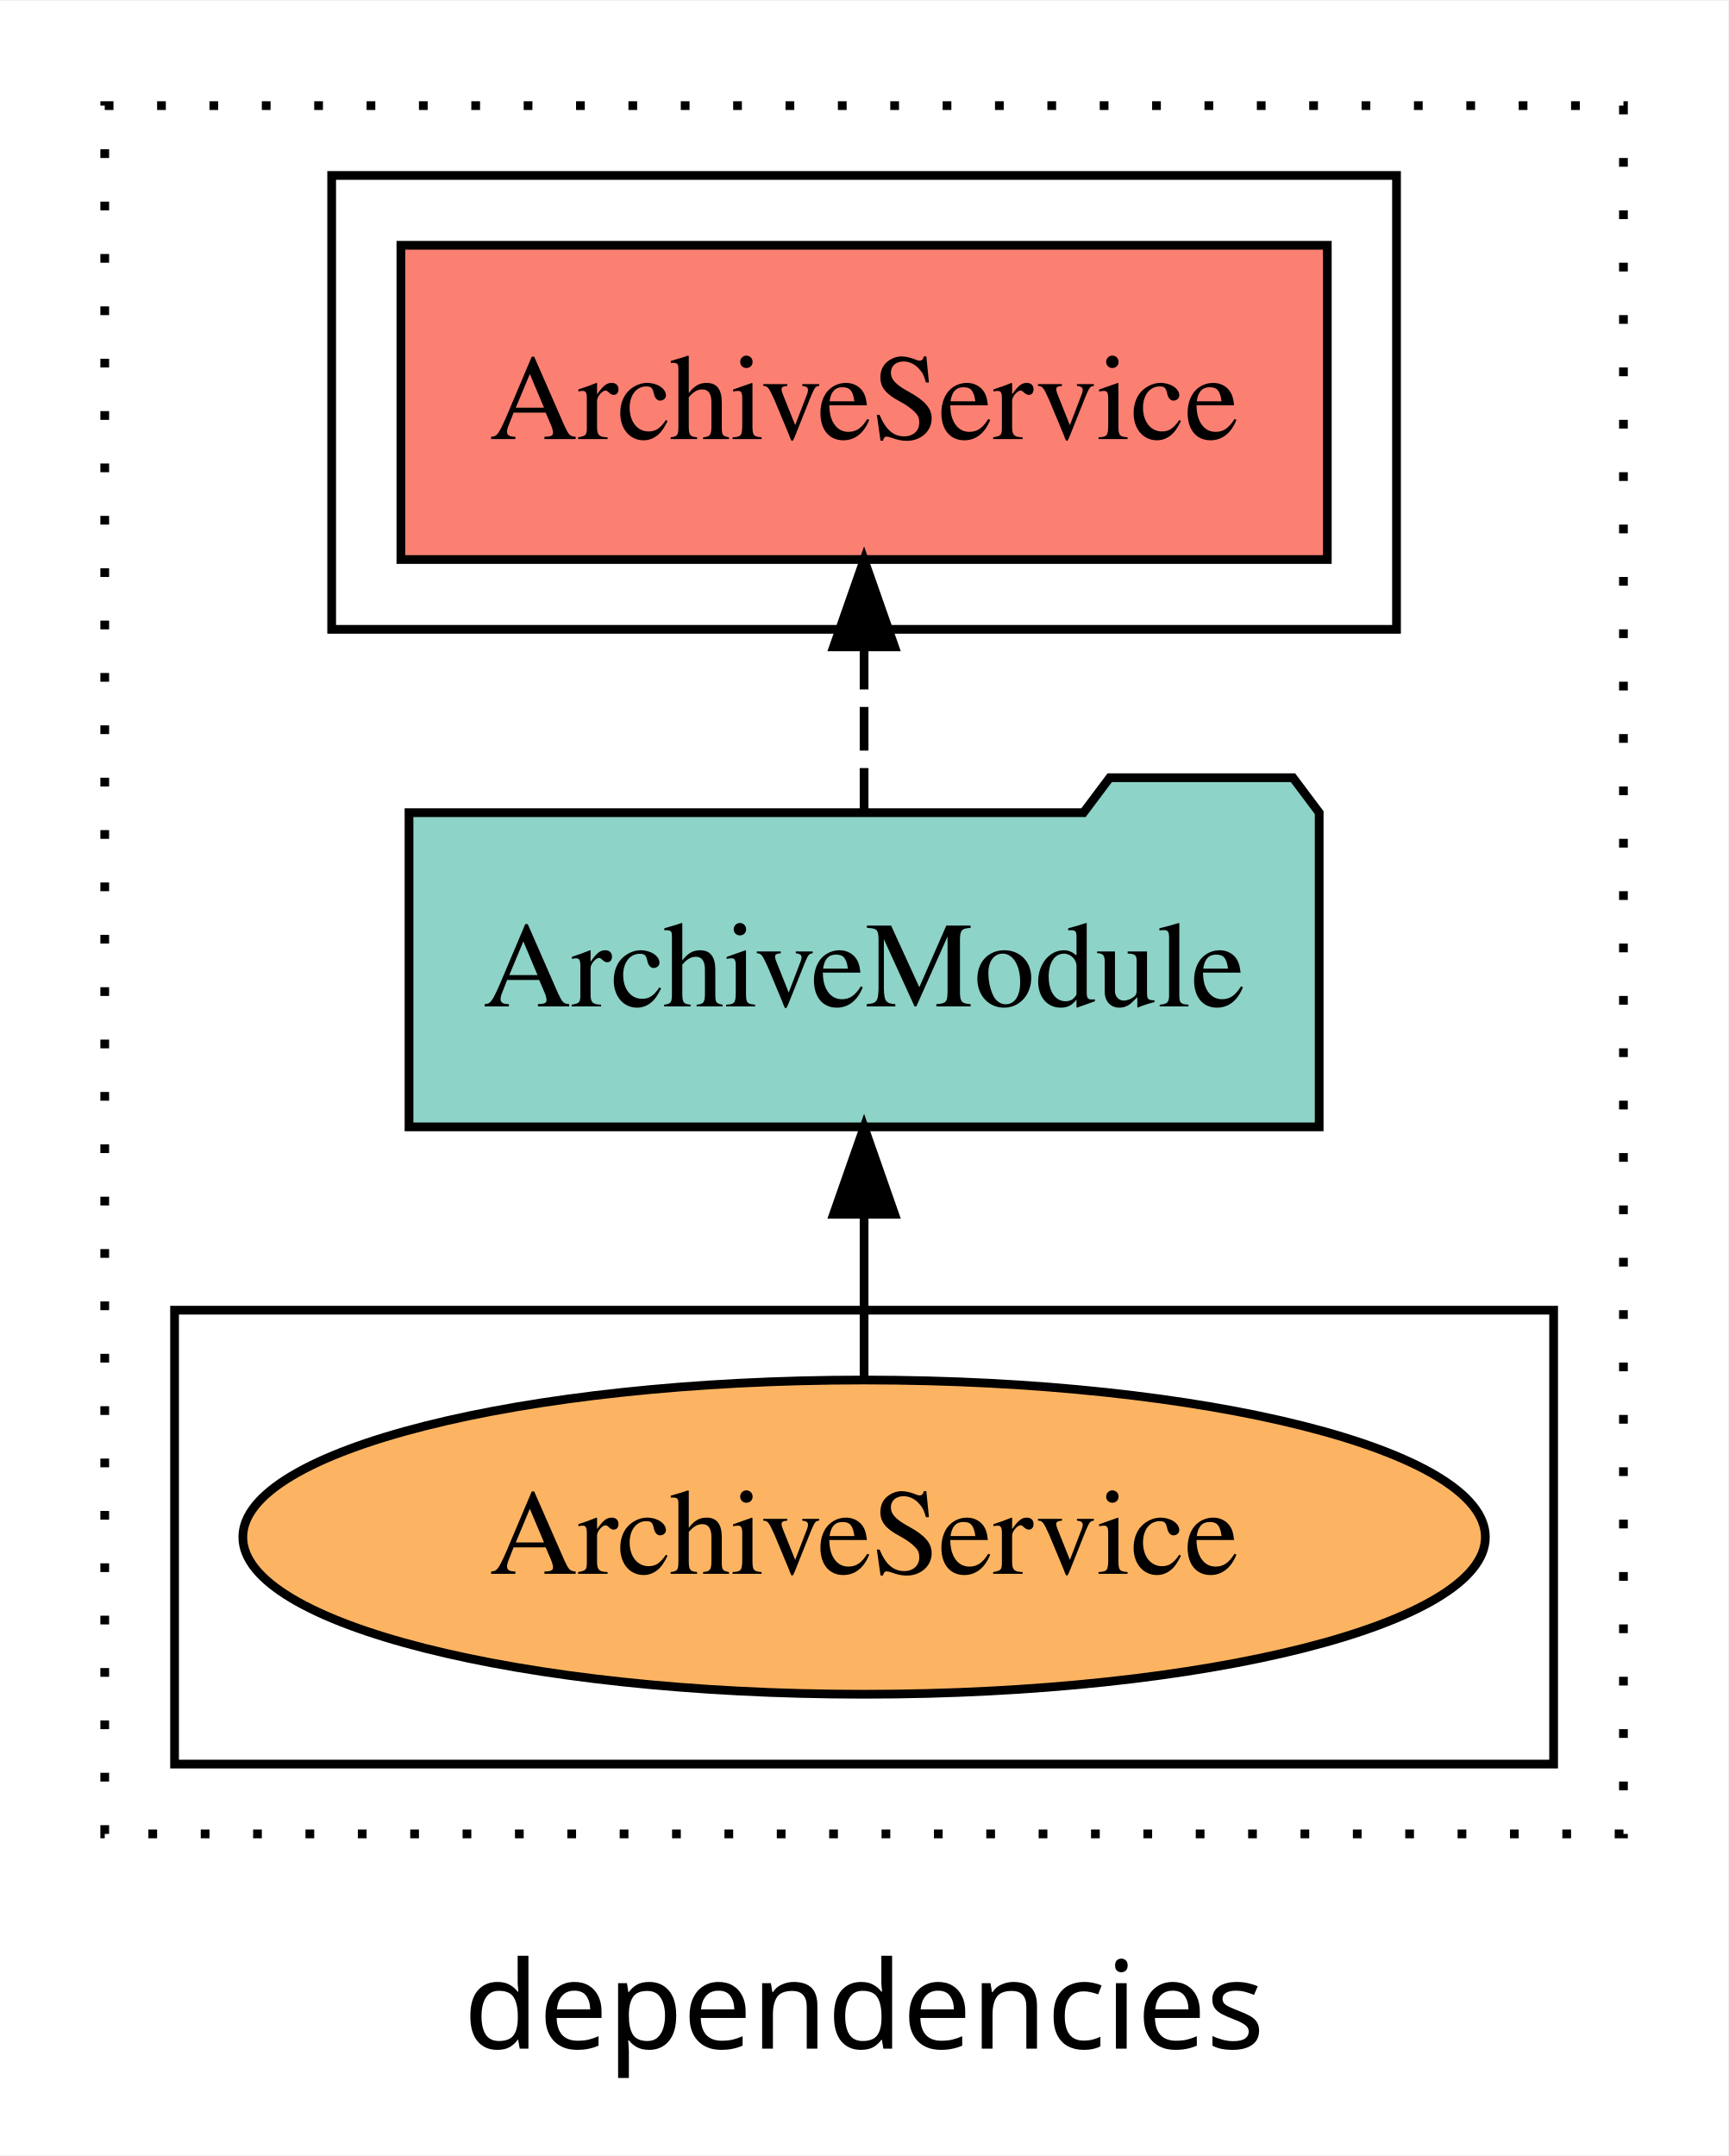
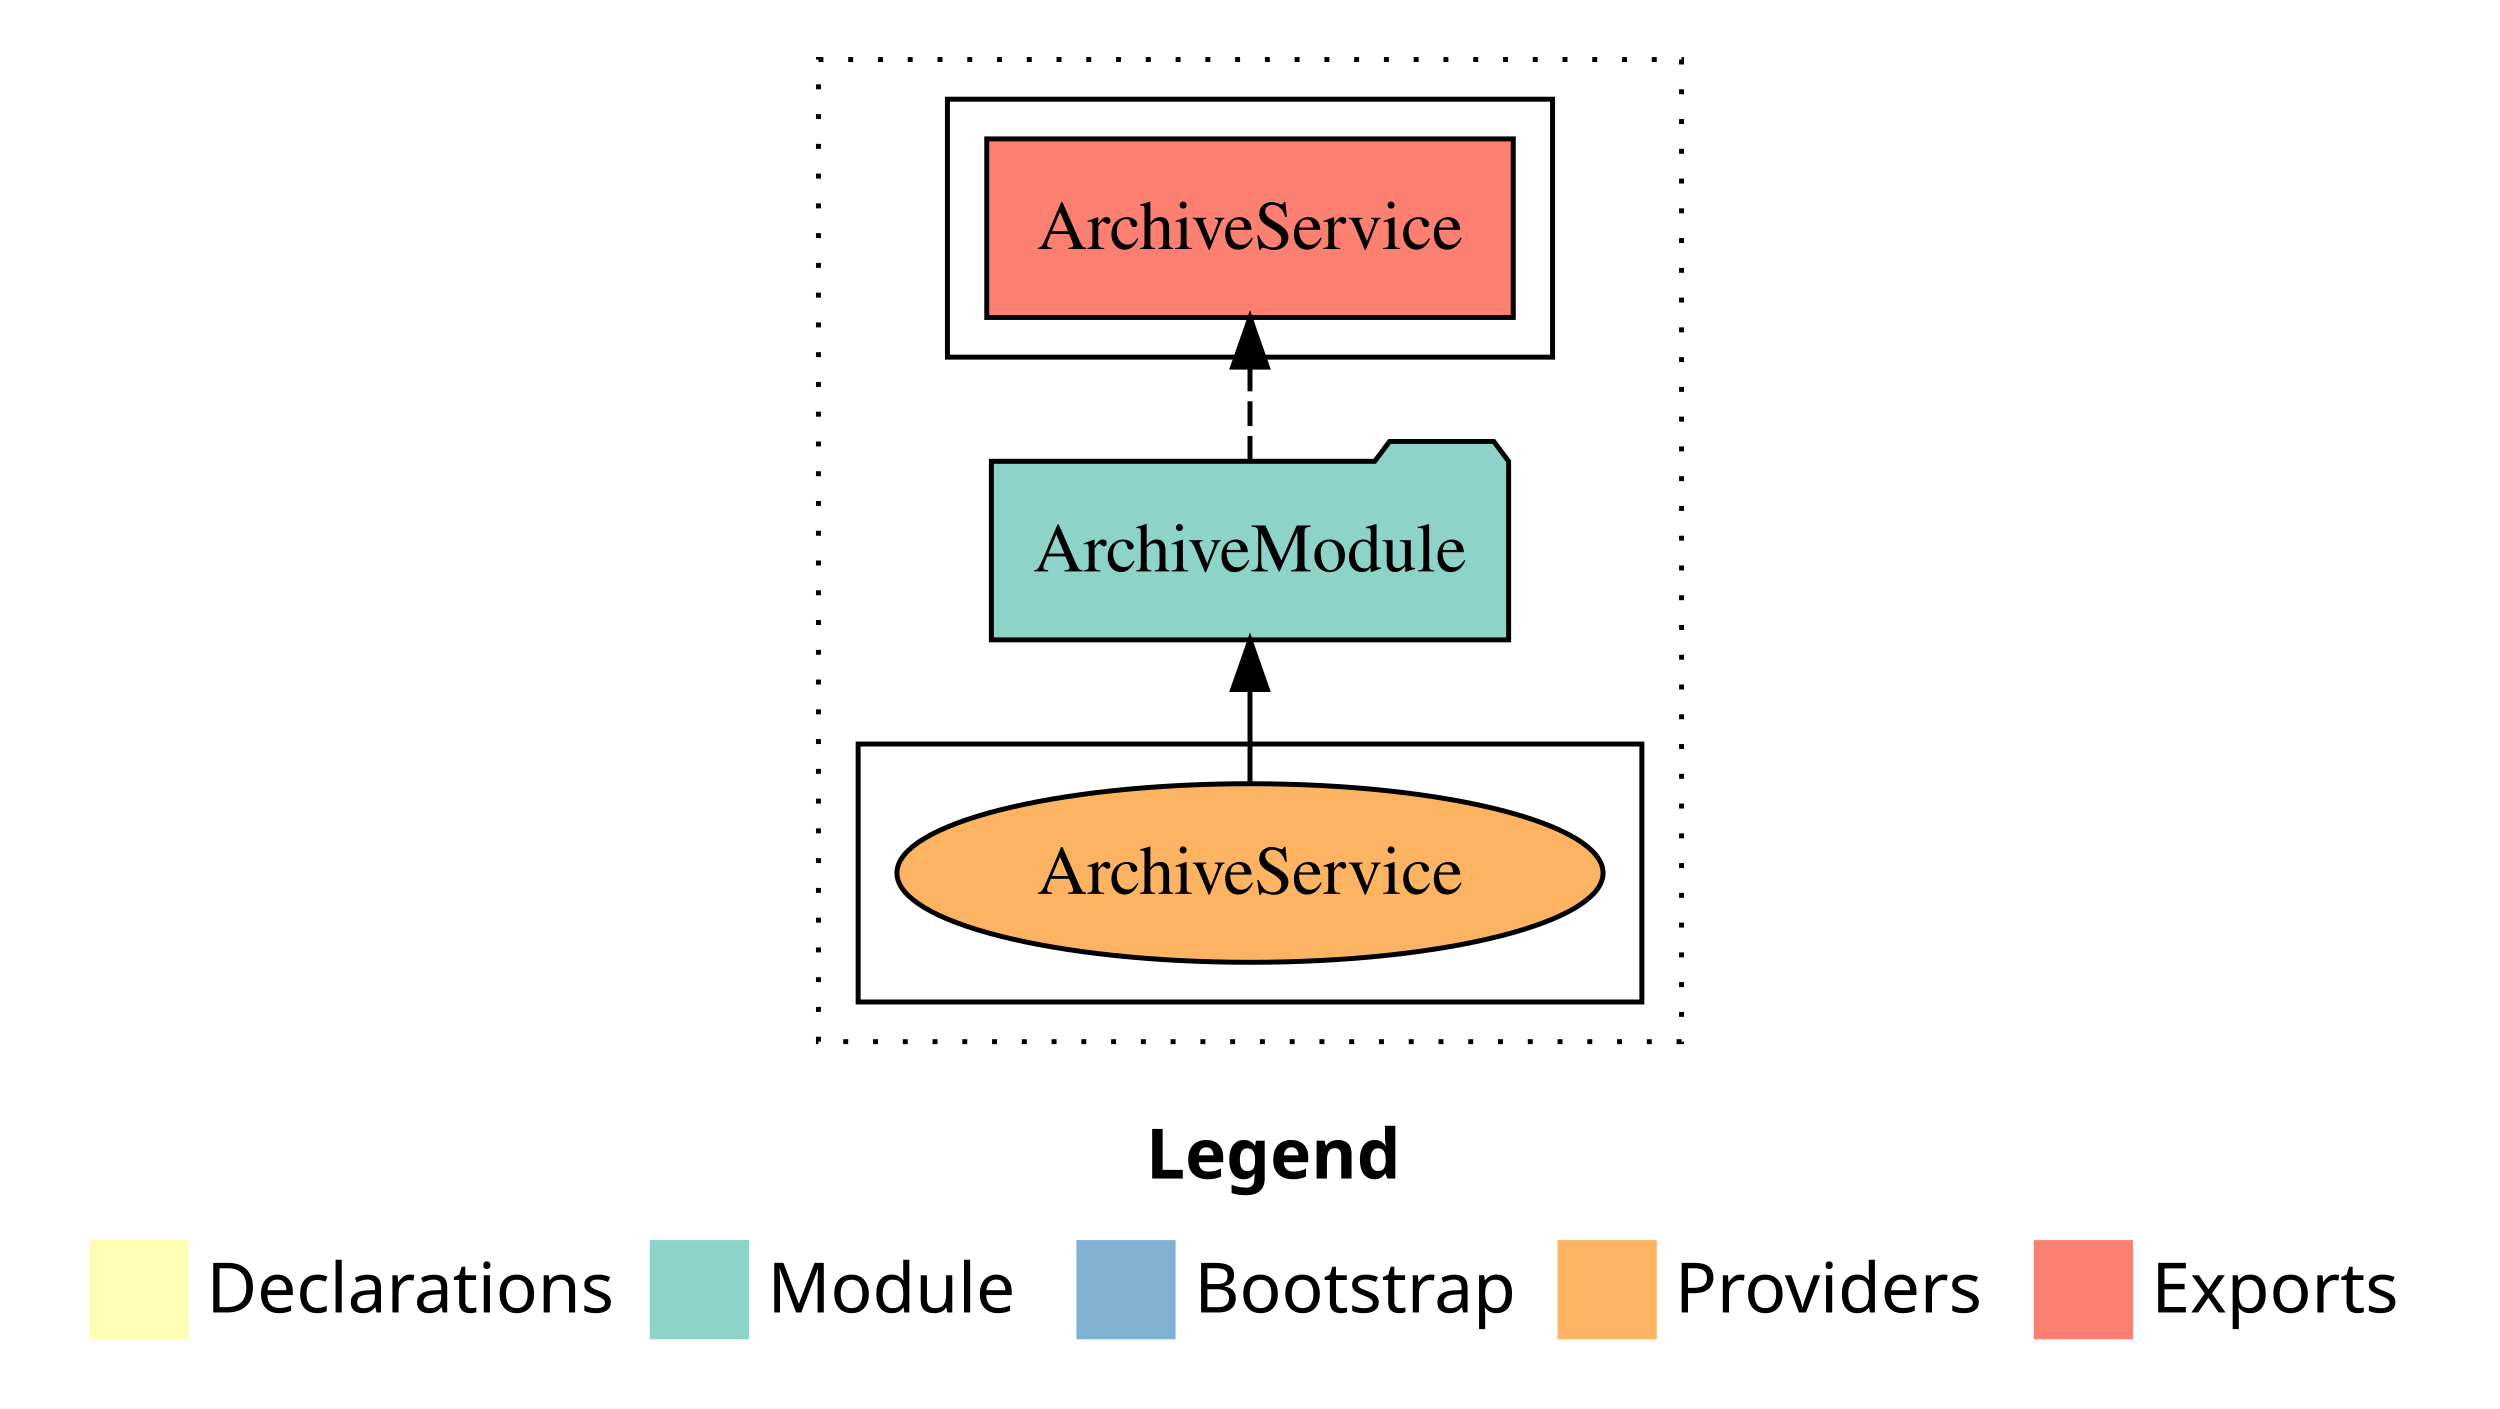
- <svg xmlns="http://www.w3.org/2000/svg" width="198pt" height="247pt" viewBox="0.00 0.00 198.00 246.80">
-   <g id="graph0" class="graph" transform="scale(1 1) rotate(0) translate(4 242.8)">
-     <polygon fill="white" stroke="transparent" points="-4,4 -4,-242.8 194,-242.8 194,4 -4,4" />
-     <text text-anchor="middle" x="95" y="-8.2" font-family="sans-serif" font-size="14.00">dependencies</text>
+ <svg xmlns="http://www.w3.org/2000/svg" width="504pt" height="284pt" viewBox="0.00 0.00 504.00 284.00">
+   <g id="graph0" class="graph" transform="scale(1 1) rotate(0) translate(4 280)">
+     <polygon fill="white" stroke="transparent" points="-4,4 -4,-280 500,-280 500,4 -4,4" />
+     <text text-anchor="start" x="227.01" y="-42.4" font-family="Times-12" font-weight="bold" font-size="14.00">Legend</text>
+     <polygon fill="#ffffb3" stroke="transparent" points="14,-10 14,-30 34,-30 34,-10 14,-10" />
+     <text text-anchor="start" x="37.63" y="-15.4" font-family="Times-12" font-size="14.00">  Declarations</text>
+     <polygon fill="#8dd3c7" stroke="transparent" points="127,-10 127,-30 147,-30 147,-10 127,-10" />
+     <text text-anchor="start" x="150.73" y="-15.4" font-family="Times-12" font-size="14.00">  Module</text>
+     <polygon fill="#80b1d3" stroke="transparent" points="213,-10 213,-30 233,-30 233,-10 213,-10" />
+     <text text-anchor="start" x="236.78" y="-15.4" font-family="Times-12" font-size="14.00">  Bootstrap</text>
+     <polygon fill="#fdb462" stroke="transparent" points="310,-10 310,-30 330,-30 330,-10 310,-10" />
+     <text text-anchor="start" x="333.67" y="-15.4" font-family="Times-12" font-size="14.00">  Providers</text>
+     <polygon fill="#fb8072" stroke="transparent" points="406,-10 406,-30 426,-30 426,-10 406,-10" />
+     <text text-anchor="start" x="429.73" y="-15.4" font-family="Times-12" font-size="14.00">  Exports</text>
    <g id="clust1" class="cluster">
-       <polygon fill="none" stroke="black" stroke-dasharray="1,5" points="8,-32.8 8,-230.8 182,-230.8 182,-32.8 8,-32.8" />
+       <polygon fill="none" stroke="black" stroke-dasharray="1,5" points="161,-70 161,-268 335,-268 335,-70 161,-70" />
+     </g>
+     <g id="clust6" class="cluster">
+       <polygon fill="none" stroke="black" points="169,-78 169,-130 327,-130 327,-78 169,-78" />
    </g>
    <g id="clust4" class="cluster">
-       <polygon fill="none" stroke="black" points="34,-170.8 34,-222.8 156,-222.8 156,-170.8 34,-170.8" />
-     </g>
-     <g id="clust6" class="cluster">
-       <polygon fill="none" stroke="black" points="16,-40.8 16,-92.8 174,-92.8 174,-40.8 16,-40.8" />
+       <polygon fill="none" stroke="black" points="187,-208 187,-260 309,-260 309,-208 187,-208" />
    </g>
    <g id="node1" class="node">
-       <polygon fill="#fb8072" stroke="black" points="148.07,-214.8 41.93,-214.8 41.93,-178.8 148.07,-178.8 148.07,-214.8" />
-       <text text-anchor="middle" x="95" y="-192.6" font-family="Times,serif" font-size="14.00">ArchiveService </text>
+       <polygon fill="#fb8072" stroke="black" points="301.07,-252 194.93,-252 194.93,-216 301.07,-216 301.07,-252" />
+       <text text-anchor="middle" x="248" y="-229.8" font-family="Times,serif" font-size="14.00">ArchiveService </text>
    </g>
    <g id="node2" class="node">
-       <polygon fill="#8dd3c7" stroke="black" points="147.14,-149.8 144.14,-153.8 123.14,-153.8 120.14,-149.8 42.86,-149.8 42.86,-113.8 147.14,-113.8 147.14,-149.8" />
-       <text text-anchor="middle" x="95" y="-127.6" font-family="Times,serif" font-size="14.00">ArchiveModule</text>
+       <polygon fill="#8dd3c7" stroke="black" points="300.14,-187 297.14,-191 276.14,-191 273.14,-187 195.86,-187 195.86,-151 300.14,-151 300.14,-187" />
+       <text text-anchor="middle" x="248" y="-164.8" font-family="Times,serif" font-size="14.00">ArchiveModule</text>
    </g>
    <g id="edge1" class="edge">
-       <path fill="none" stroke="black" stroke-dasharray="5,2" d="M95,-149.91C95,-149.91 95,-168.79 95,-168.79" />
-       <polygon fill="black" stroke="black" points="91.5,-168.79 95,-178.79 98.5,-168.79 91.5,-168.79" />
+       <path fill="none" stroke="black" stroke-dasharray="5,2" d="M248,-187.11C248,-187.11 248,-205.99 248,-205.99" />
+       <polygon fill="black" stroke="black" points="244.5,-205.99 248,-215.99 251.5,-205.99 244.5,-205.99" />
    </g>
    <g id="node3" class="node">
-       <ellipse fill="#fdb462" stroke="black" cx="95" cy="-66.8" rx="71.18" ry="18" />
-       <text text-anchor="middle" x="95" y="-62.6" font-family="Times,serif" font-size="14.00">ArchiveService</text>
+       <ellipse fill="#fdb462" stroke="black" cx="248" cy="-104" rx="71.18" ry="18" />
+       <text text-anchor="middle" x="248" y="-99.8" font-family="Times,serif" font-size="14.00">ArchiveService</text>
    </g>
    <g id="edge2" class="edge">
-       <path fill="none" stroke="black" d="M95,-84.91C95,-84.91 95,-103.79 95,-103.79" />
-       <polygon fill="black" stroke="black" points="91.5,-103.79 95,-113.79 98.5,-103.79 91.5,-103.79" />
+       <path fill="none" stroke="black" d="M248,-122.11C248,-122.11 248,-140.99 248,-140.99" />
+       <polygon fill="black" stroke="black" points="244.5,-140.99 248,-150.99 251.5,-140.99 244.5,-140.99" />
    </g>
  </g>
</svg>
